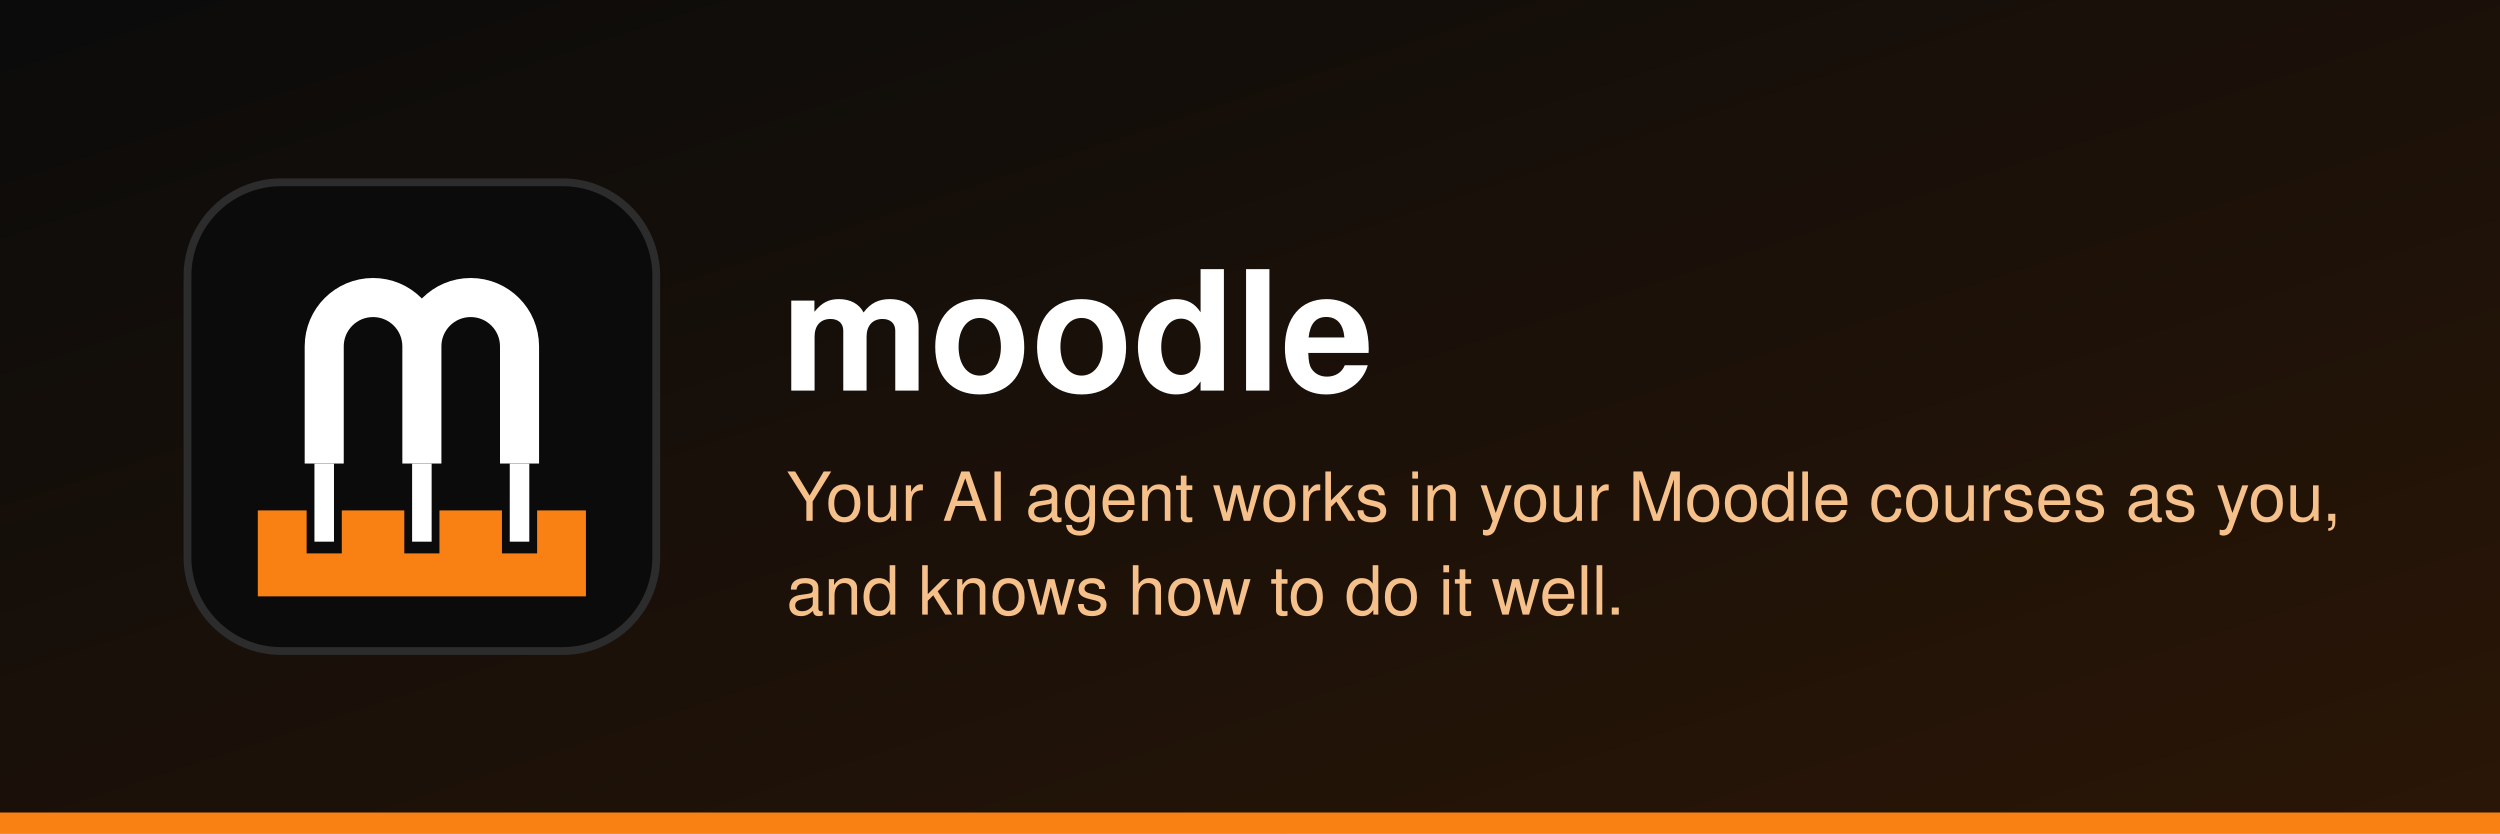
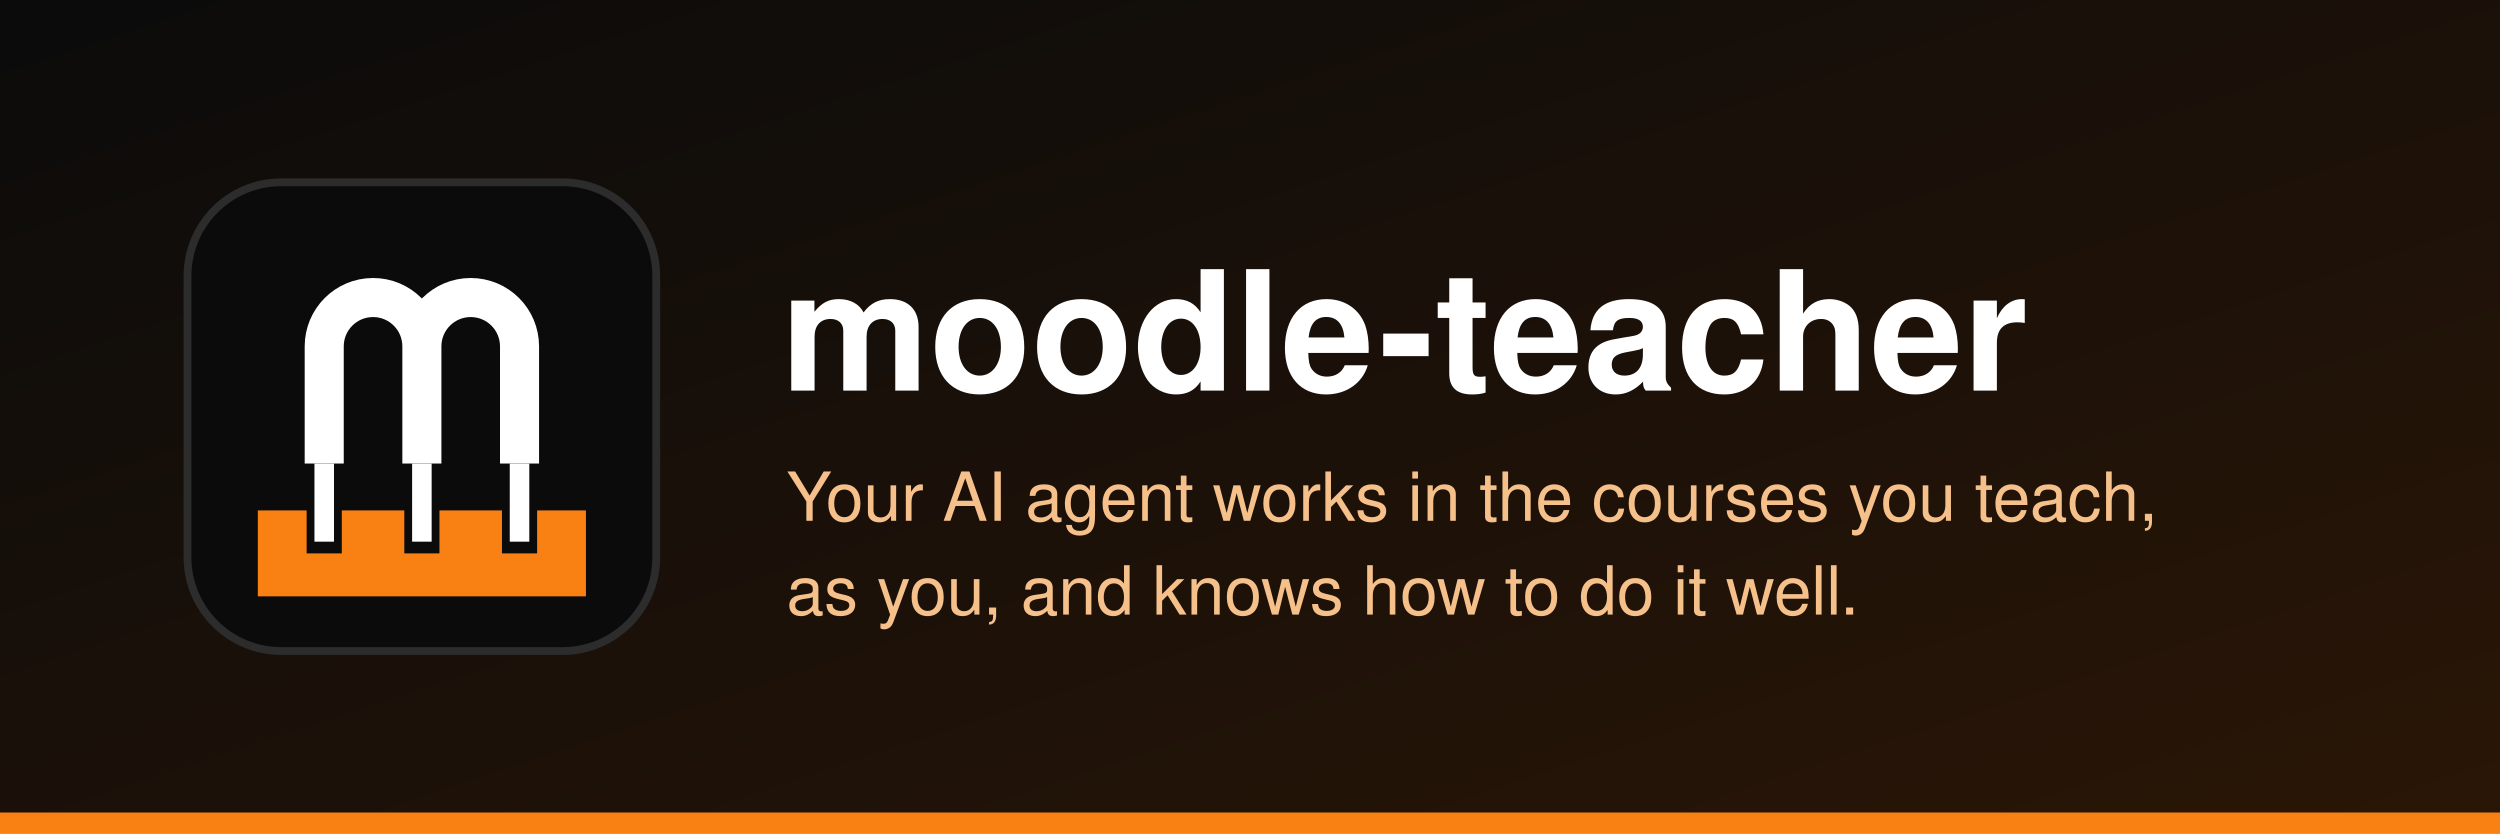
<svg xmlns="http://www.w3.org/2000/svg" viewBox="0 0 960 320" role="img" aria-label="moodle: your AI agent works in your Moodle courses as you">
  <defs>
    <linearGradient id="bg" x1="0" y1="0" x2="1" y2="1">
      <stop offset="0" stop-color="#0b0b0b" />
      <stop offset="1" stop-color="#2a1606" />
    </linearGradient>
  </defs>
  <rect width="960" height="320" fill="url(#bg)" />
  <g transform="translate(72 70) scale(1.5)">
    <rect width="120" height="120" rx="24" fill="#0b0b0b" stroke="#2c2c2c" stroke-width="2" />
    <path d="M35 72V42a12.5 12.5 0 0 1 25 0V72M60 42a12.5 12.5 0 0 1 25 0V72" fill="none" stroke="#ffffff" stroke-width="10" />
    <path d="M18 84H30.5V95H39.5V84H55.5V95H64.5V84H80.5V95H89.5V84H102V106H18Z" fill="#f98012" />
    <rect x="32.5" y="72" width="5" height="20" fill="#ffffff" />
    <rect x="57.5" y="72" width="5" height="20" fill="#ffffff" />
    <rect x="82.5" y="72" width="5" height="20" fill="#ffffff" />
  </g>
-   <text x="300" y="150" font-family="Segoe UI, system-ui, -apple-system, Helvetica, Arial, sans-serif" font-size="64" font-weight="700" fill="#ffffff">moodle</text>
-   <text x="302" y="200" font-family="Segoe UI, system-ui, -apple-system, Helvetica, Arial, sans-serif" font-size="26" fill="#f6c08a">Your AI agent works in your Moodle courses as you,</text>
-   <text x="302" y="236" font-family="Segoe UI, system-ui, -apple-system, Helvetica, Arial, sans-serif" font-size="26" fill="#f6c08a">and knows how to do it well.</text>
+   <text x="300" y="150" font-family="Segoe UI, system-ui, -apple-system, Helvetica, Arial, sans-serif" font-size="64" font-weight="700" fill="#ffffff">moodle-teacher</text>
+   <text x="302" y="200" font-family="Segoe UI, system-ui, -apple-system, Helvetica, Arial, sans-serif" font-size="26" fill="#f6c08a">Your AI agent works in the courses you teach,</text>
+   <text x="302" y="236" font-family="Segoe UI, system-ui, -apple-system, Helvetica, Arial, sans-serif" font-size="26" fill="#f6c08a">as you, and knows how to do it well.</text>
  <rect x="0" y="312" width="960" height="8" fill="#f98012" />
</svg>
